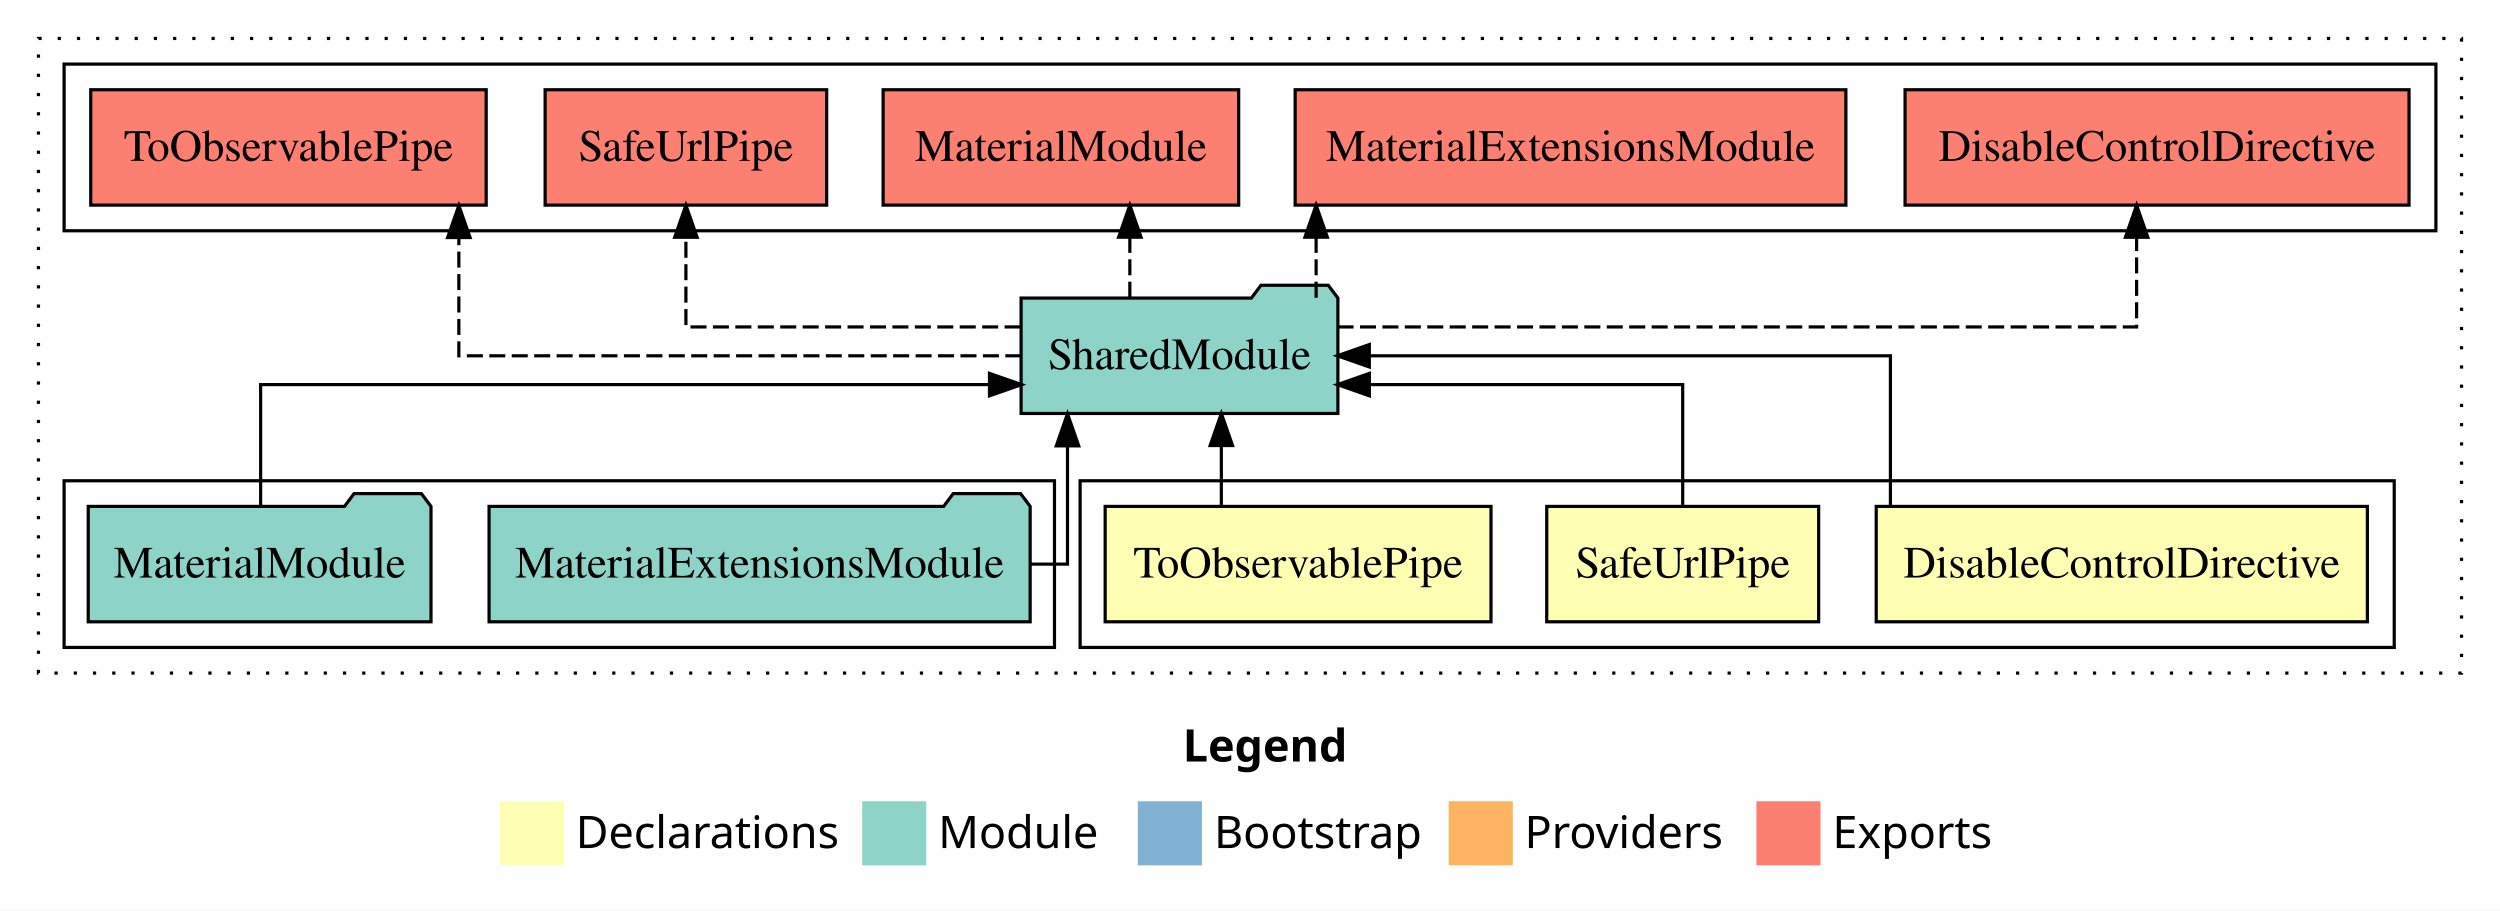
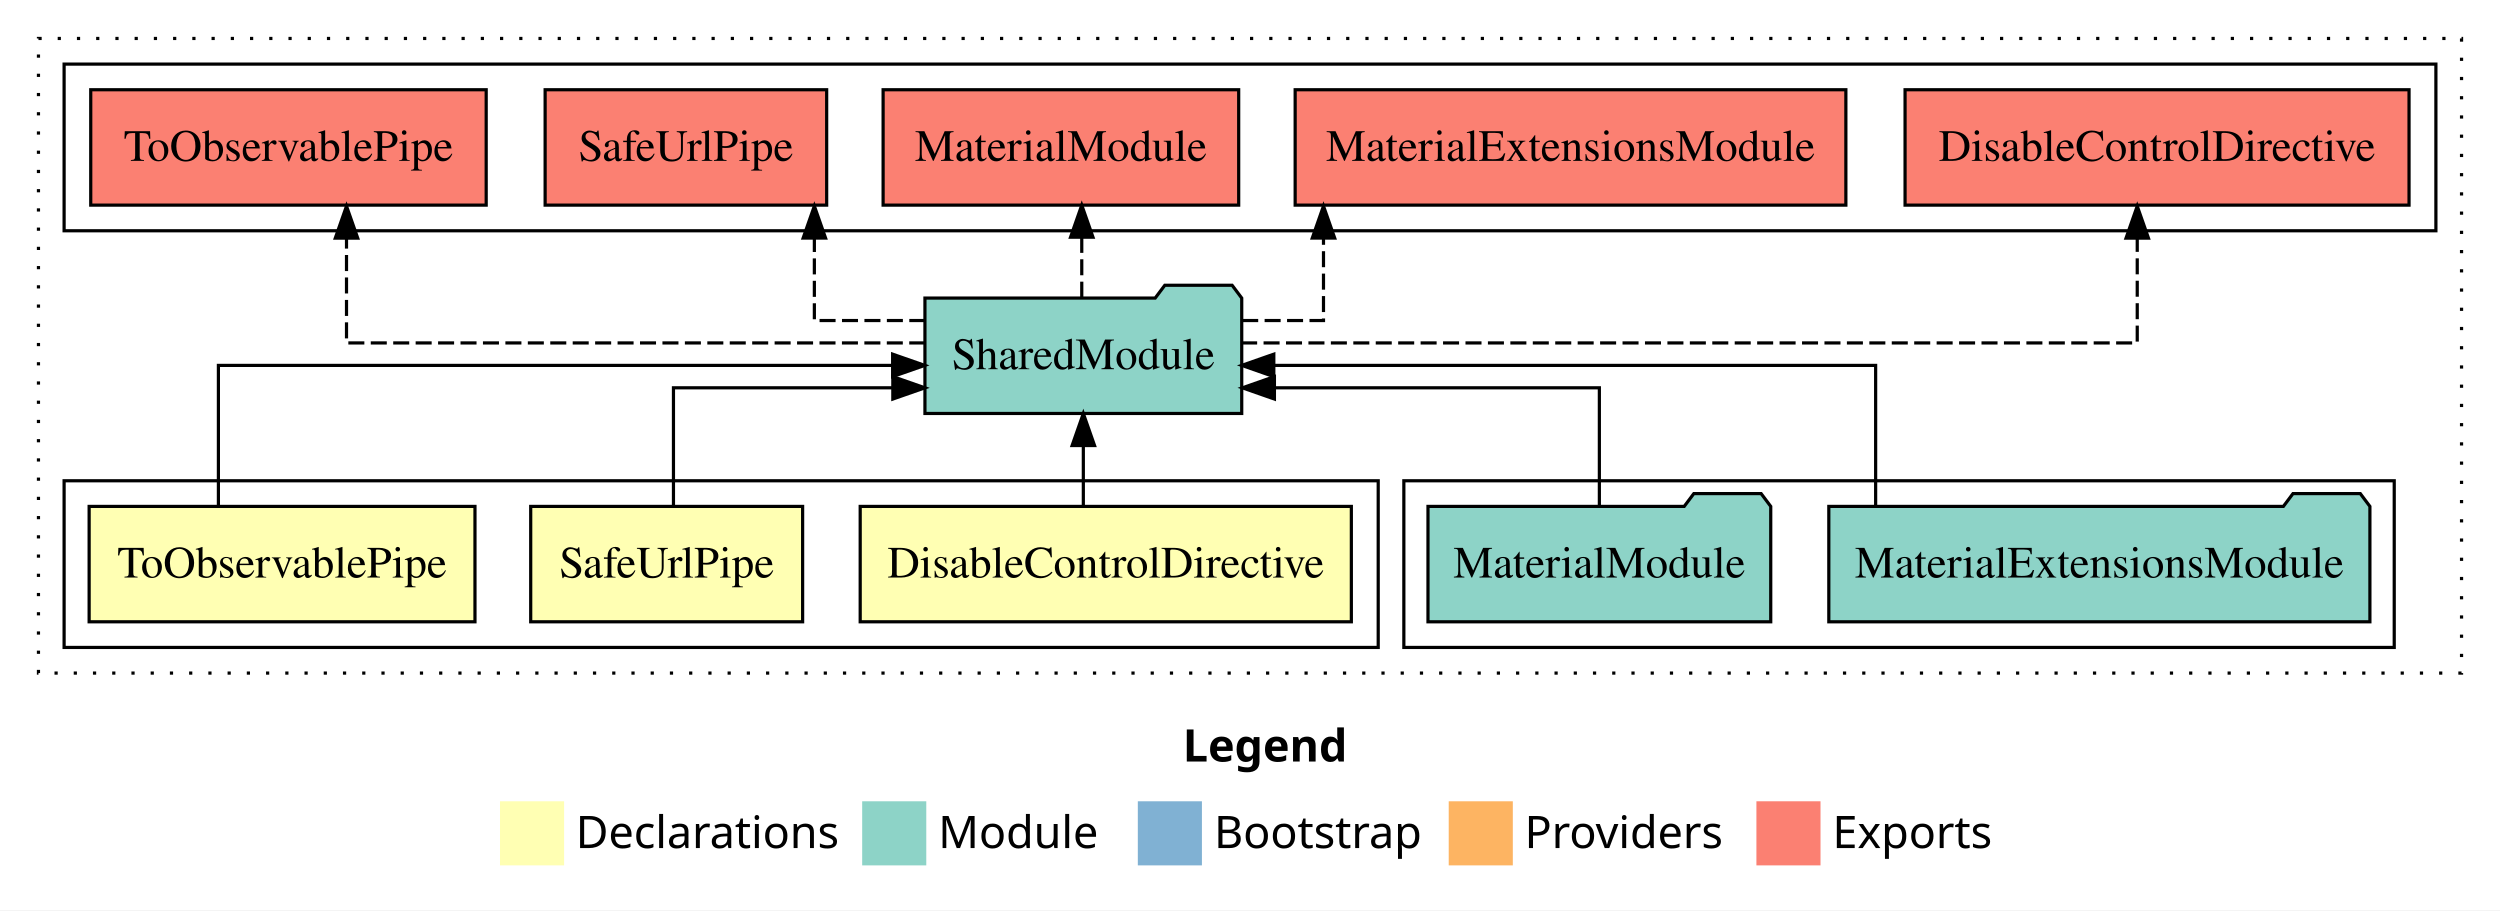
<svg xmlns="http://www.w3.org/2000/svg" width="780pt" height="284pt" viewBox="0.00 0.00 780.00 284.00">
  <g id="graph0" class="graph" transform="scale(1 1) rotate(0) translate(4 280)">
    <polygon fill="white" stroke="transparent" points="-4,4 -4,-280 776,-280 776,4 -4,4" />
    <text text-anchor="start" x="365.01" y="-42.4" font-family="Times-12" font-weight="bold" font-size="14.00">Legend</text>
    <polygon fill="#ffffb3" stroke="transparent" points="152,-10 152,-30 172,-30 172,-10 152,-10" />
    <text text-anchor="start" x="175.63" y="-15.4" font-family="Times-12" font-size="14.00">  Declarations</text>
    <polygon fill="#8dd3c7" stroke="transparent" points="265,-10 265,-30 285,-30 285,-10 265,-10" />
    <text text-anchor="start" x="288.73" y="-15.4" font-family="Times-12" font-size="14.00">  Module</text>
    <polygon fill="#80b1d3" stroke="transparent" points="351,-10 351,-30 371,-30 371,-10 351,-10" />
    <text text-anchor="start" x="374.78" y="-15.4" font-family="Times-12" font-size="14.00">  Bootstrap</text>
    <polygon fill="#fdb462" stroke="transparent" points="448,-10 448,-30 468,-30 468,-10 448,-10" />
    <text text-anchor="start" x="471.67" y="-15.4" font-family="Times-12" font-size="14.00">  Providers</text>
    <polygon fill="#fb8072" stroke="transparent" points="544,-10 544,-30 564,-30 564,-10 544,-10" />
    <text text-anchor="start" x="567.73" y="-15.4" font-family="Times-12" font-size="14.00">  Exports</text>
    <g id="clust1" class="cluster">
      <polygon fill="none" stroke="black" stroke-dasharray="1,5" points="8,-70 8,-268 764,-268 764,-70 8,-70" />
    </g>
-     <g id="clust2" class="cluster">
-       <polygon fill="none" stroke="black" points="333,-78 333,-130 743,-130 743,-78 333,-78" />
-     </g>
    <g id="clust7" class="cluster">
      <polygon fill="none" stroke="black" points="16,-208 16,-260 756,-260 756,-208 16,-208" />
    </g>
    <g id="clust6" class="cluster">
-       <polygon fill="none" stroke="black" points="16,-78 16,-130 325,-130 325,-78 16,-78" />
+       <polygon fill="none" stroke="black" points="434,-78 434,-130 743,-130 743,-78 434,-78" />
+     </g>
+     <g id="clust2" class="cluster">
+       <polygon fill="none" stroke="black" points="16,-78 16,-130 426,-130 426,-78 16,-78" />
    </g>
    <g id="node1" class="node">
-       <polygon fill="#ffffb3" stroke="black" points="734.62,-122 581.38,-122 581.38,-86 734.62,-86 734.62,-122" />
-       <text text-anchor="middle" x="658" y="-99.8" font-family="Times,serif" font-size="14.00">DisableControlDirective</text>
+       <polygon fill="#ffffb3" stroke="black" points="417.62,-122 264.38,-122 264.38,-86 417.62,-86 417.62,-122" />
+       <text text-anchor="middle" x="341" y="-99.8" font-family="Times,serif" font-size="14.00">DisableControlDirective</text>
    </g>
    <g id="node4" class="node">
-       <polygon fill="#8dd3c7" stroke="black" points="413.42,-187 410.42,-191 389.42,-191 386.42,-187 314.58,-187 314.58,-151 413.42,-151 413.42,-187" />
-       <text text-anchor="middle" x="364" y="-164.8" font-family="Times,serif" font-size="14.00">SharedModule</text>
+       <polygon fill="#8dd3c7" stroke="black" points="383.42,-187 380.42,-191 359.42,-191 356.42,-187 284.58,-187 284.58,-151 383.42,-151 383.42,-187" />
+       <text text-anchor="middle" x="334" y="-164.8" font-family="Times,serif" font-size="14.00">SharedModule</text>
    </g>
    <g id="edge1" class="edge">
-       <path fill="none" stroke="black" d="M585.81,-122.11C585.81,-141.34 585.81,-169 585.81,-169 585.81,-169 423.23,-169 423.23,-169" />
-       <polygon fill="black" stroke="black" points="423.23,-165.5 413.23,-169 423.23,-172.5 423.23,-165.5" />
+       <path fill="none" stroke="black" d="M334,-122.11C334,-122.11 334,-140.99 334,-140.99" />
+       <polygon fill="black" stroke="black" points="330.5,-140.99 334,-150.99 337.5,-140.99 330.5,-140.99" />
    </g>
    <g id="node2" class="node">
-       <polygon fill="#ffffb3" stroke="black" points="563.42,-122 478.58,-122 478.58,-86 563.42,-86 563.42,-122" />
-       <text text-anchor="middle" x="521" y="-99.8" font-family="Times,serif" font-size="14.00">SafeUrlPipe</text>
+       <polygon fill="#ffffb3" stroke="black" points="246.42,-122 161.58,-122 161.58,-86 246.42,-86 246.42,-122" />
+       <text text-anchor="middle" x="204" y="-99.8" font-family="Times,serif" font-size="14.00">SafeUrlPipe</text>
    </g>
    <g id="edge2" class="edge">
-       <path fill="none" stroke="black" d="M521,-122.03C521,-138.4 521,-160 521,-160 521,-160 423.25,-160 423.25,-160" />
-       <polygon fill="black" stroke="black" points="423.25,-156.5 413.25,-160 423.24,-163.5 423.25,-156.5" />
+       <path fill="none" stroke="black" d="M206.12,-122.01C206.12,-138.05 206.12,-159 206.12,-159 206.12,-159 274.56,-159 274.56,-159" />
+       <polygon fill="black" stroke="black" points="274.56,-162.5 284.56,-159 274.56,-155.5 274.56,-162.5" />
    </g>
    <g id="node3" class="node">
-       <polygon fill="#ffffb3" stroke="black" points="461.19,-122 340.81,-122 340.81,-86 461.19,-86 461.19,-122" />
-       <text text-anchor="middle" x="401" y="-99.8" font-family="Times,serif" font-size="14.00">ToObservablePipe</text>
+       <polygon fill="#ffffb3" stroke="black" points="144.19,-122 23.81,-122 23.81,-86 144.19,-86 144.19,-122" />
+       <text text-anchor="middle" x="84" y="-99.8" font-family="Times,serif" font-size="14.00">ToObservablePipe</text>
    </g>
    <g id="edge3" class="edge">
-       <path fill="none" stroke="black" d="M377.06,-122.11C377.06,-122.11 377.06,-140.99 377.06,-140.99" />
-       <polygon fill="black" stroke="black" points="373.56,-140.99 377.06,-150.99 380.56,-140.99 373.56,-140.99" />
+       <path fill="none" stroke="black" d="M64.14,-122.27C64.14,-140.56 64.14,-166 64.14,-166 64.14,-166 274.5,-166 274.5,-166" />
+       <polygon fill="black" stroke="black" points="274.5,-169.5 284.5,-166 274.5,-162.5 274.5,-169.5" />
    </g>
    <g id="node7" class="node">
      <polygon fill="#fb8072" stroke="black" points="747.62,-252 590.38,-252 590.38,-216 747.62,-216 747.62,-252" />
      <text text-anchor="middle" x="669" y="-229.8" font-family="Times,serif" font-size="14.00">DisableControlDirective </text>
    </g>
    <g id="edge6" class="edge">
-       <path fill="none" stroke="black" stroke-dasharray="5,2" d="M413.31,-178C498.13,-178 662.62,-178 662.62,-178 662.62,-178 662.62,-205.97 662.62,-205.97" />
-       <polygon fill="black" stroke="black" points="659.13,-205.97 662.62,-215.97 666.13,-205.97 659.13,-205.97" />
+       <path fill="none" stroke="black" stroke-dasharray="5,2" d="M383.23,-173C474.96,-173 662.82,-173 662.82,-173 662.82,-173 662.82,-205.7 662.82,-205.7" />
+       <polygon fill="black" stroke="black" points="659.32,-205.7 662.82,-215.7 666.32,-205.7 659.32,-205.7" />
    </g>
    <g id="node8" class="node">
      <polygon fill="#fb8072" stroke="black" points="571.91,-252 400.09,-252 400.09,-216 571.91,-216 571.91,-252" />
      <text text-anchor="middle" x="486" y="-229.8" font-family="Times,serif" font-size="14.00">MaterialExtensionsModule </text>
    </g>
    <g id="edge7" class="edge">
-       <path fill="none" stroke="black" stroke-dasharray="5,2" d="M406.63,-187.11C406.63,-187.11 406.63,-205.99 406.63,-205.99" />
-       <polygon fill="black" stroke="black" points="403.13,-205.99 406.63,-215.99 410.13,-205.99 403.13,-205.99" />
+       <path fill="none" stroke="black" stroke-dasharray="5,2" d="M383.56,-180C397.5,-180 408.93,-180 408.93,-180 408.93,-180 408.93,-205.72 408.93,-205.72" />
+       <polygon fill="black" stroke="black" points="405.43,-205.72 408.93,-215.72 412.43,-205.72 405.43,-205.72" />
    </g>
    <g id="node9" class="node">
      <polygon fill="#fb8072" stroke="black" points="382.47,-252 271.53,-252 271.53,-216 382.47,-216 382.47,-252" />
      <text text-anchor="middle" x="327" y="-229.8" font-family="Times,serif" font-size="14.00">MaterialModule </text>
    </g>
    <g id="edge8" class="edge">
-       <path fill="none" stroke="black" stroke-dasharray="5,2" d="M348.51,-187.11C348.51,-187.11 348.51,-205.99 348.51,-205.99" />
-       <polygon fill="black" stroke="black" points="345.01,-205.99 348.51,-215.99 352.01,-205.99 345.01,-205.99" />
+       <path fill="none" stroke="black" stroke-dasharray="5,2" d="M333.51,-187.11C333.51,-187.11 333.51,-205.99 333.51,-205.99" />
+       <polygon fill="black" stroke="black" points="330.01,-205.99 333.51,-215.99 337.01,-205.99 330.01,-205.99" />
    </g>
    <g id="node10" class="node">
      <polygon fill="#fb8072" stroke="black" points="253.92,-252 166.08,-252 166.08,-216 253.92,-216 253.92,-252" />
      <text text-anchor="middle" x="210" y="-229.8" font-family="Times,serif" font-size="14.00">SafeUrlPipe </text>
    </g>
    <g id="edge9" class="edge">
-       <path fill="none" stroke="black" stroke-dasharray="5,2" d="M314.43,-178C269.41,-178 210,-178 210,-178 210,-178 210,-205.97 210,-205.97" />
-       <polygon fill="black" stroke="black" points="206.5,-205.97 210,-215.97 213.5,-205.97 206.5,-205.97" />
+       <path fill="none" stroke="black" stroke-dasharray="5,2" d="M284.7,-180C266.43,-180 250.08,-180 250.08,-180 250.08,-180 250.08,-205.72 250.08,-205.72" />
+       <polygon fill="black" stroke="black" points="246.58,-205.72 250.08,-215.72 253.58,-205.72 246.58,-205.72" />
    </g>
    <g id="node11" class="node">
      <polygon fill="#fb8072" stroke="black" points="147.69,-252 24.31,-252 24.31,-216 147.69,-216 147.69,-252" />
      <text text-anchor="middle" x="86" y="-229.8" font-family="Times,serif" font-size="14.00">ToObservablePipe </text>
    </g>
    <g id="edge10" class="edge">
-       <path fill="none" stroke="black" stroke-dasharray="5,2" d="M314.66,-169C248.47,-169 139.16,-169 139.16,-169 139.16,-169 139.16,-205.89 139.16,-205.89" />
-       <polygon fill="black" stroke="black" points="135.66,-205.89 139.16,-215.89 142.66,-205.89 135.66,-205.89" />
+       <path fill="none" stroke="black" stroke-dasharray="5,2" d="M284.68,-173C217.14,-173 104.11,-173 104.11,-173 104.11,-173 104.11,-205.7 104.11,-205.7" />
+       <polygon fill="black" stroke="black" points="100.61,-205.7 104.11,-215.7 107.61,-205.7 100.61,-205.7" />
    </g>
    <g id="node5" class="node">
-       <polygon fill="#8dd3c7" stroke="black" points="317.41,-122 314.41,-126 293.41,-126 290.41,-122 148.59,-122 148.59,-86 317.41,-86 317.41,-122" />
-       <text text-anchor="middle" x="233" y="-99.8" font-family="Times,serif" font-size="14.00">MaterialExtensionsModule</text>
+       <polygon fill="#8dd3c7" stroke="black" points="735.41,-122 732.41,-126 711.41,-126 708.41,-122 566.59,-122 566.59,-86 735.41,-86 735.41,-122" />
+       <text text-anchor="middle" x="651" y="-99.8" font-family="Times,serif" font-size="14.00">MaterialExtensionsModule</text>
    </g>
    <g id="edge4" class="edge">
-       <path fill="none" stroke="black" d="M317.28,-104C324.46,-104 329.06,-104 329.06,-104 329.06,-104 329.06,-140.89 329.06,-140.89" />
-       <polygon fill="black" stroke="black" points="325.56,-140.89 329.06,-150.89 332.56,-140.89 325.56,-140.89" />
+       <path fill="none" stroke="black" d="M581.2,-122.27C581.2,-140.56 581.2,-166 581.2,-166 581.2,-166 393.43,-166 393.43,-166" />
+       <polygon fill="black" stroke="black" points="393.43,-162.5 383.43,-166 393.43,-169.5 393.43,-162.5" />
    </g>
    <g id="node6" class="node">
-       <polygon fill="#8dd3c7" stroke="black" points="130.47,-122 127.47,-126 106.47,-126 103.47,-122 23.53,-122 23.53,-86 130.47,-86 130.47,-122" />
-       <text text-anchor="middle" x="77" y="-99.8" font-family="Times,serif" font-size="14.00">MaterialModule</text>
+       <polygon fill="#8dd3c7" stroke="black" points="548.47,-122 545.47,-126 524.47,-126 521.47,-122 441.53,-122 441.53,-86 548.47,-86 548.47,-122" />
+       <text text-anchor="middle" x="495" y="-99.8" font-family="Times,serif" font-size="14.00">MaterialModule</text>
    </g>
    <g id="edge5" class="edge">
-       <path fill="none" stroke="black" d="M77.32,-122.03C77.32,-138.4 77.32,-160 77.32,-160 77.32,-160 304.72,-160 304.72,-160" />
-       <polygon fill="black" stroke="black" points="304.72,-163.5 314.72,-160 304.72,-156.5 304.72,-163.5" />
+       <path fill="none" stroke="black" d="M495,-122.01C495,-138.05 495,-159 495,-159 495,-159 393.62,-159 393.62,-159" />
+       <polygon fill="black" stroke="black" points="393.62,-155.5 383.62,-159 393.62,-162.5 393.62,-155.5" />
    </g>
  </g>
</svg>
